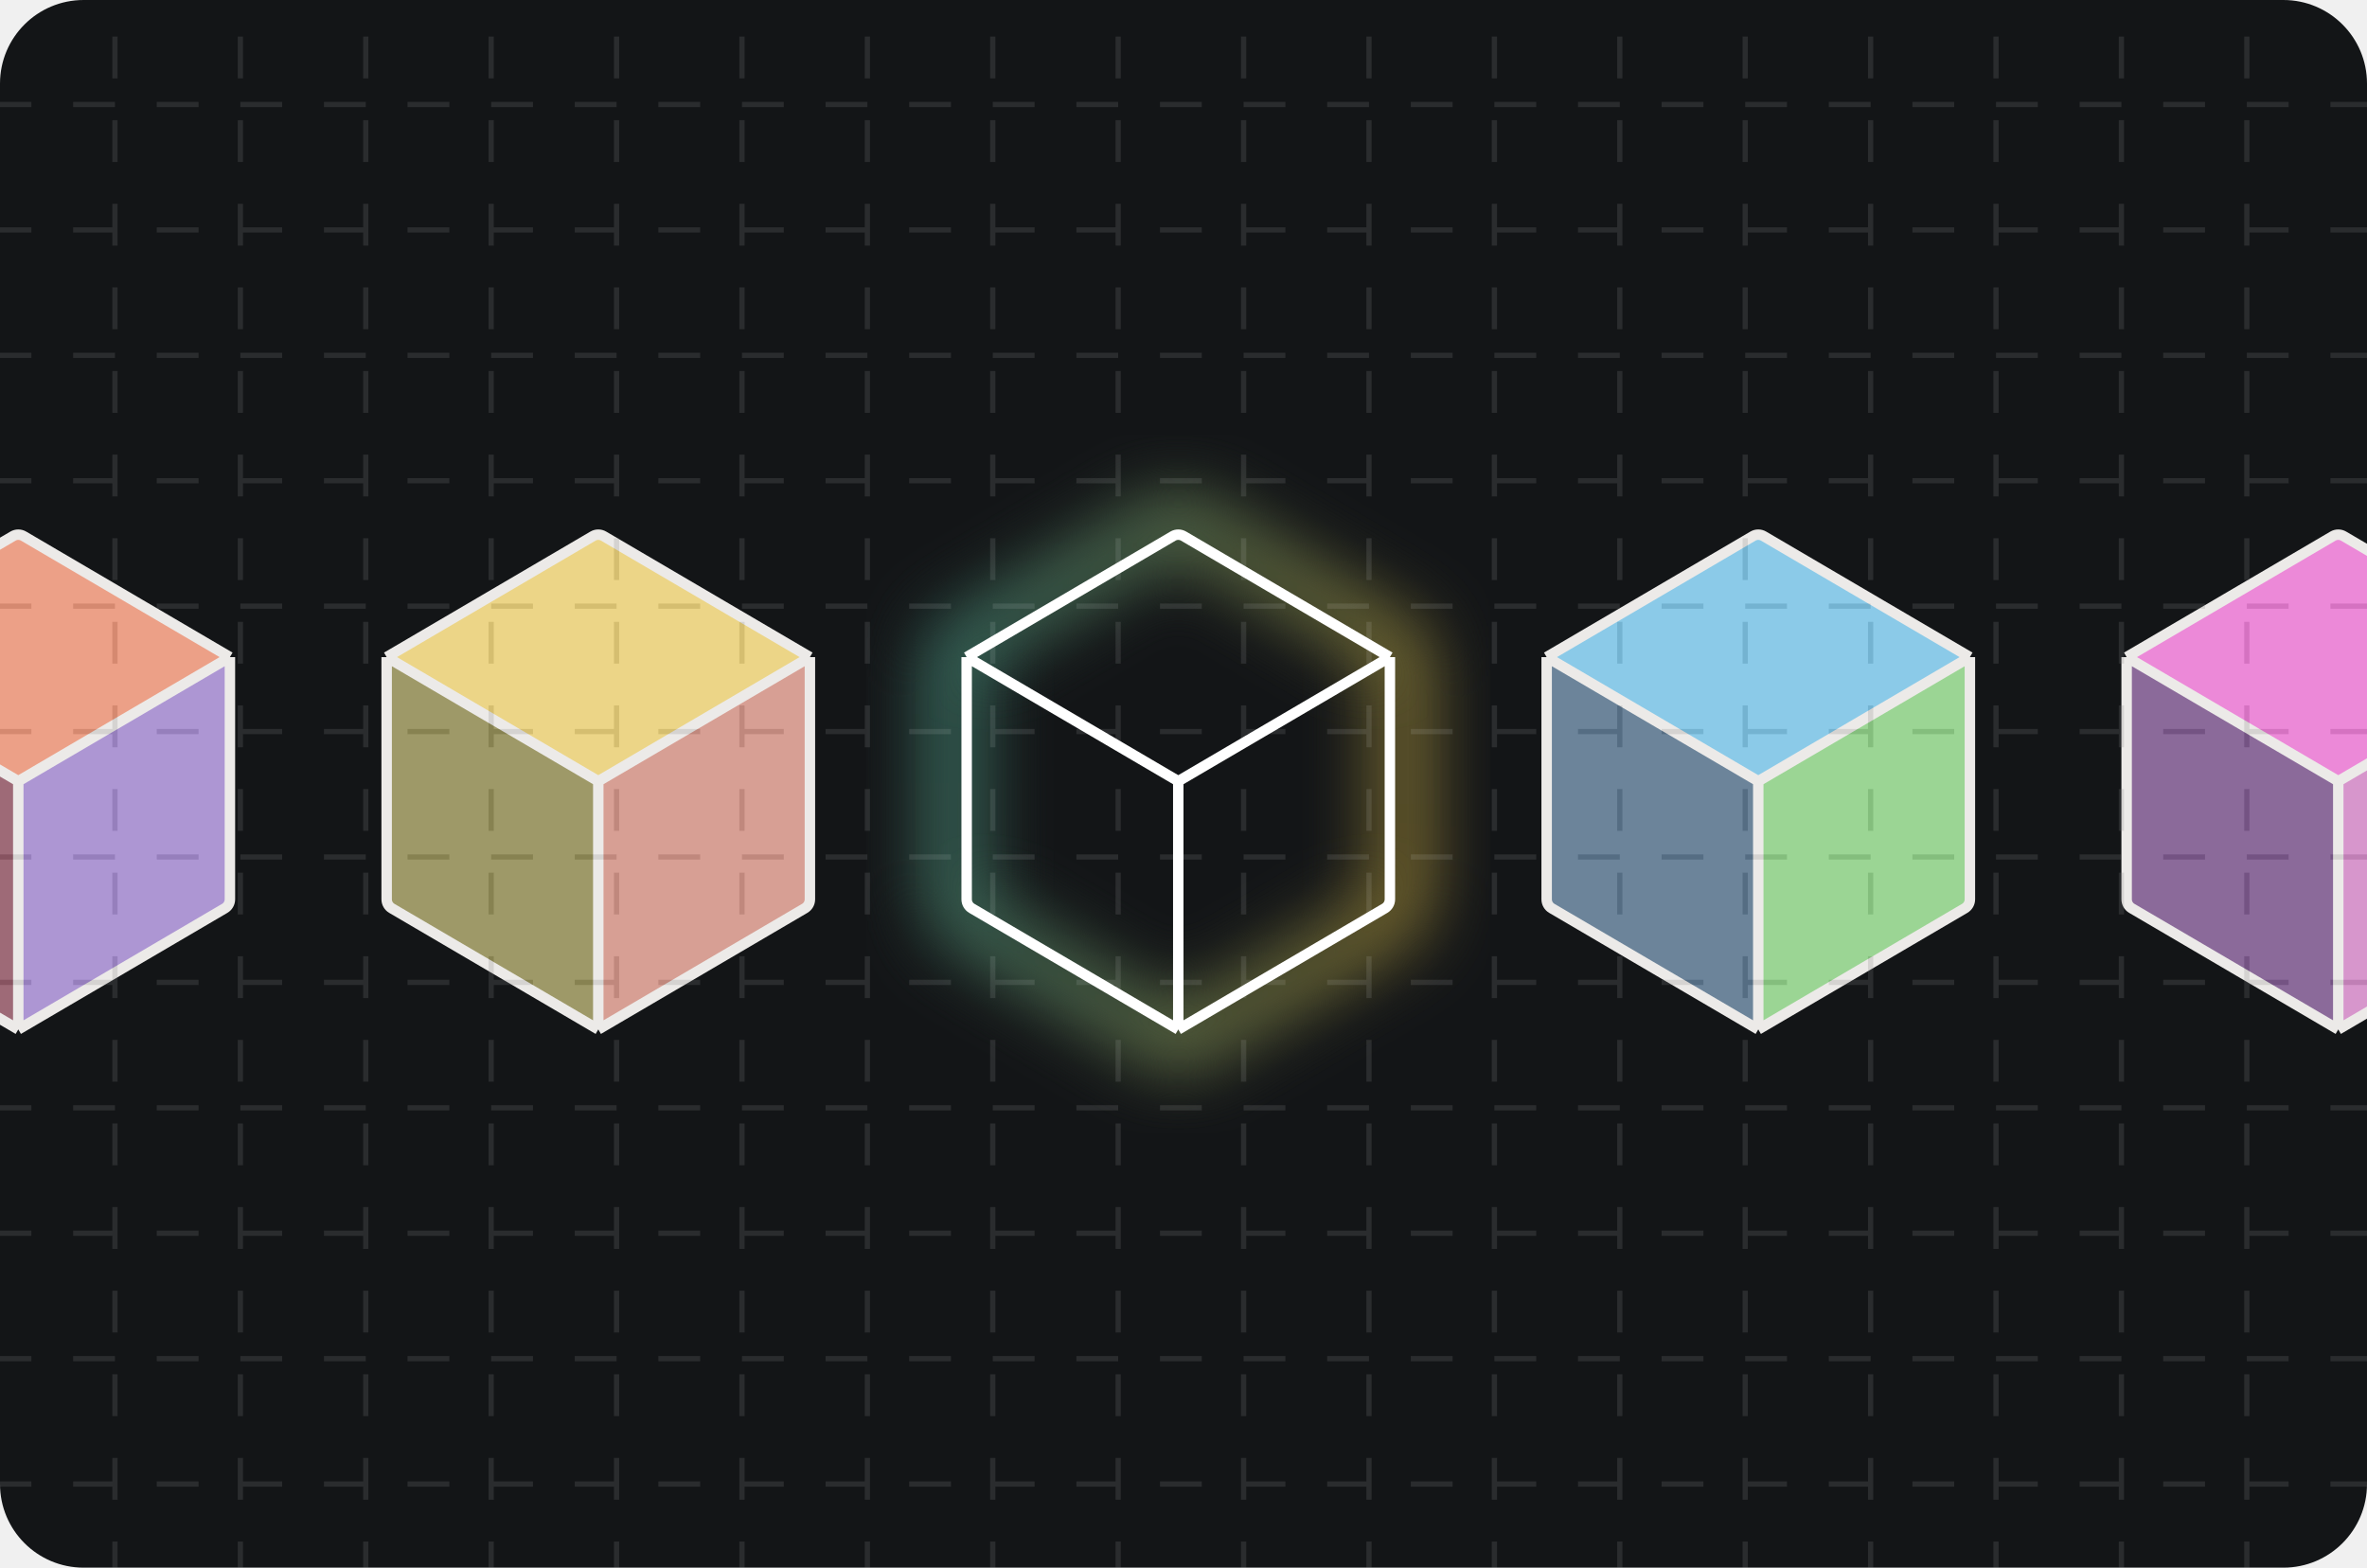
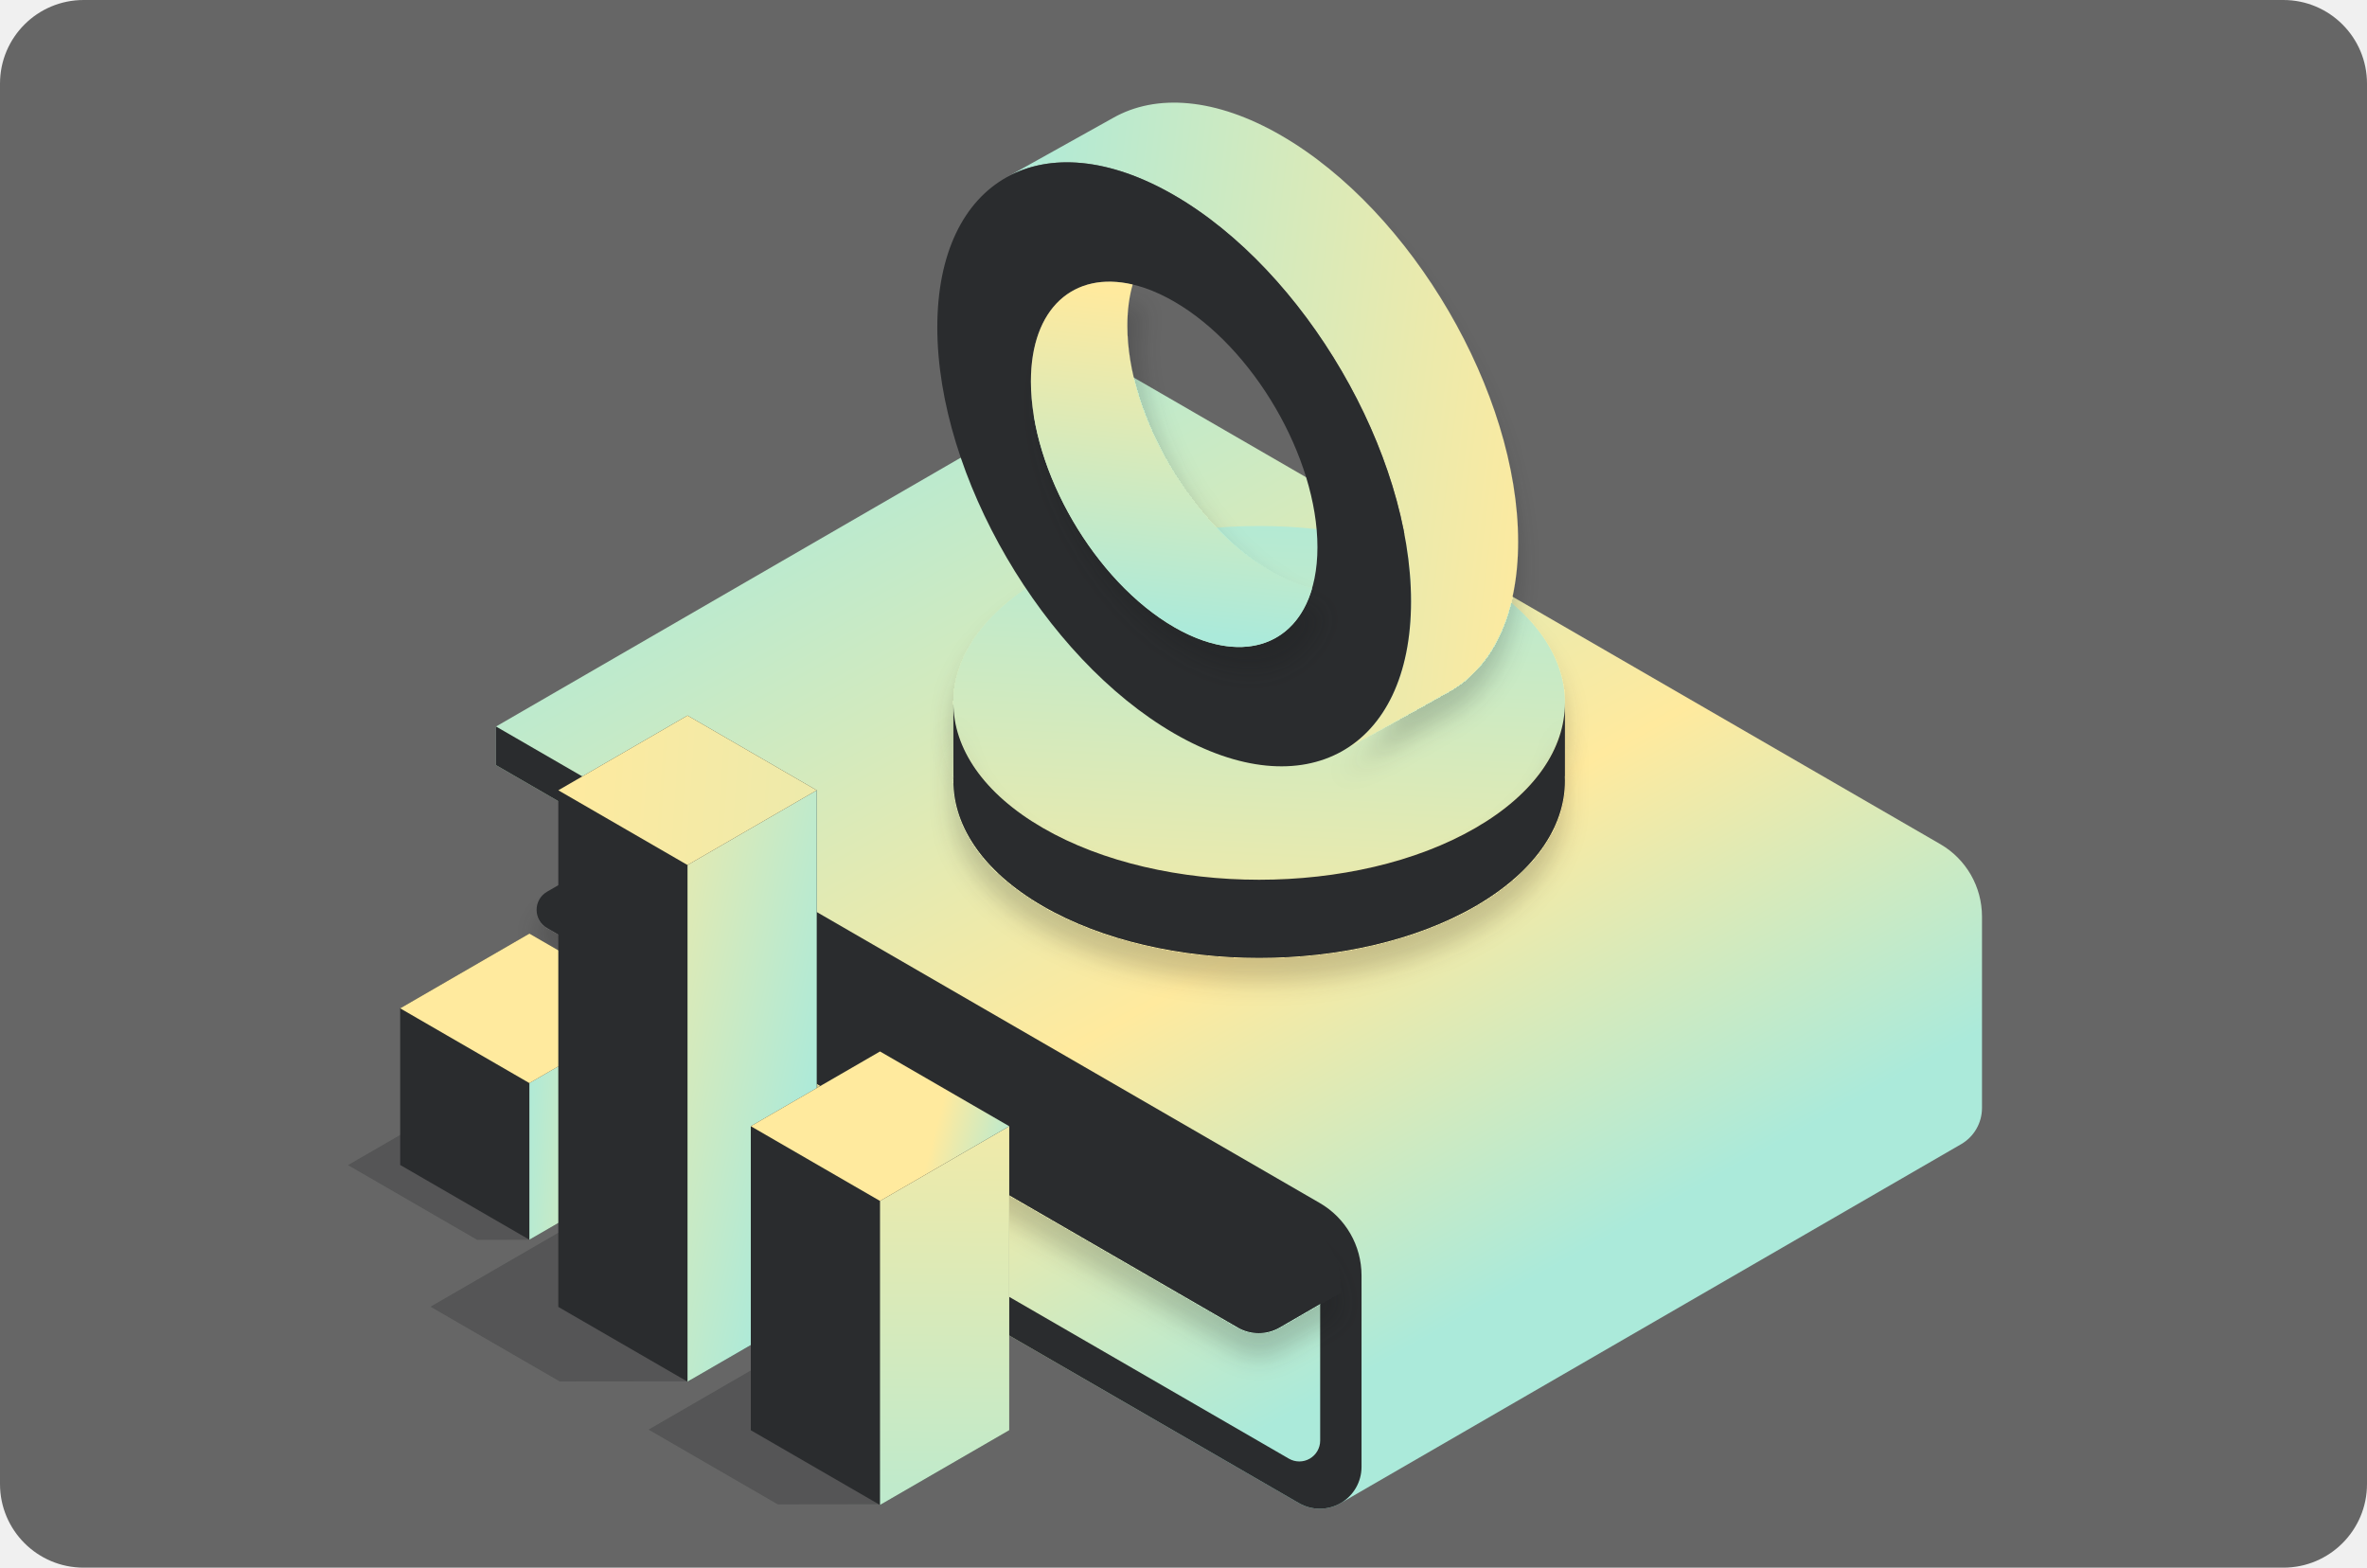
<svg xmlns="http://www.w3.org/2000/svg" width="453" height="300" viewBox="0 0 453 300" fill="none">
-   <g clip-path="url(#clip0_443_3699)">
-     <rect width="453" height="300" rx="16" fill="#131517" />
-     <g opacity="0.1">
-       <path d="M22 -9V308.5" stroke="white" stroke-dasharray="8 8" />
-       <path d="M46 -9V308.5" stroke="white" stroke-dasharray="8 8" />
-       <path d="M70 -9V308.5" stroke="white" stroke-dasharray="8 8" />
-       <path d="M94 -9V308.5" stroke="white" stroke-dasharray="8 8" />
-       <path d="M118 -9V308.5" stroke="white" stroke-dasharray="8 8" />
-       <path d="M142 -9V308.5" stroke="white" stroke-dasharray="8 8" />
-       <path d="M166 -9V308.5" stroke="white" stroke-dasharray="8 8" />
-       <path d="M190 -9V308.5" stroke="white" stroke-dasharray="8 8" />
-       <path d="M214 -9V308.5" stroke="white" stroke-dasharray="8 8" />
-       <path d="M238 -9V308.5" stroke="white" stroke-dasharray="8 8" />
-       <path d="M262 -9V308.5" stroke="white" stroke-dasharray="8 8" />
-       <path d="M286 -9V308.5" stroke="white" stroke-dasharray="8 8" />
-       <path d="M310 -9V308.5" stroke="white" stroke-dasharray="8 8" />
-       <path d="M334 -9V308.5" stroke="white" stroke-dasharray="8 8" />
-       <path d="M358 -9V308.5" stroke="white" stroke-dasharray="8 8" />
-       <path d="M382 -9V308.5" stroke="white" stroke-dasharray="8 8" />
-       <path d="M406 -9V308.5" stroke="white" stroke-dasharray="8 8" />
-       <path d="M430 -9V308.5" stroke="white" stroke-dasharray="8 8" />
-       <path d="M-2 284H454" stroke="white" stroke-dasharray="8 8" />
-       <path d="M-2 260H454" stroke="white" stroke-dasharray="8 8" />
-       <path d="M-2 236L454 236" stroke="white" stroke-dasharray="8 8" />
-       <path d="M-2 212L454 212" stroke="white" stroke-dasharray="8 8" />
-       <path d="M-2 188L454 188" stroke="white" stroke-dasharray="8 8" />
-       <path d="M-2 164L454 164" stroke="white" stroke-dasharray="8 8" />
-       <path d="M-2 140L454 140" stroke="white" stroke-dasharray="8 8" />
-       <path d="M-2 116L454 116" stroke="white" stroke-dasharray="8 8" />
-       <path d="M-2 92L454 92" stroke="white" stroke-dasharray="8 8" />
-       <path d="M-2 68L454 68" stroke="white" stroke-dasharray="8 8" />
-       <path d="M-2 44L454 44" stroke="white" stroke-dasharray="8 8" />
-       <path d="M-2 20L454 20" stroke="white" stroke-dasharray="8 8" />
+   <g clip-path="url(#clip0_644_4572)">
+     <rect width="453" height="300" rx="16" fill="#121212" fill-opacity="0.62" />
+     <g clip-path="url(#clip1_644_4572)">
+       <path fill-rule="evenodd" clip-rule="evenodd" d="M94.93 139.031V146.426L133.779 168.897L94.93 191.369V198.764C94.93 198.764 210.546 265.642 248.593 287.649C251.064 289.078 254.107 289.078 256.578 287.649L256.59 287.642C256.59 287.642 372.853 220.391 375.324 218.962C377.794 217.533 379.316 214.892 379.316 212.034C379.316 200.768 379.316 185.188 379.316 175.394C379.316 169.678 376.272 164.396 371.331 161.538C338.25 142.403 213.675 70.344 213.675 70.344L94.93 139.031Z" fill="url(#paint0_linear_644_4572)" />
+       <path fill-rule="evenodd" clip-rule="evenodd" d="M94.93 146.425L246.669 234.197C250.375 236.341 252.658 240.303 252.658 244.59C252.658 253.037 252.658 267.229 252.658 275.677C252.658 277.106 251.897 278.426 250.662 279.141C249.427 279.855 247.905 279.855 246.669 279.141L94.93 191.369V198.764C94.93 198.764 210.546 265.641 248.593 287.649C251.064 289.078 254.107 289.078 256.578 287.649C259.049 286.22 260.571 283.579 260.571 280.721C260.571 269.455 260.571 253.875 260.571 244.081C260.571 238.364 257.527 233.082 252.586 230.224C219.505 211.089 94.93 139.03 94.93 139.03V146.425Z" fill="#2A2C2E" />
+       <g filter="url(#filter0_d_644_4572)">
+         <path fill-rule="evenodd" clip-rule="evenodd" d="M122.034 160.616C122.034 160.616 111.602 166.651 104.688 170.65C103.452 171.365 102.691 172.686 102.691 174.115C102.691 175.544 103.452 176.864 104.688 177.579C128.614 191.418 217.009 242.549 236.9 254.055C239.37 255.484 242.414 255.484 244.885 254.055C249.487 251.393 256.427 247.378 256.427 247.378C256.427 247.378 256.421 246.472 256.413 245.232C256.384 240.95 254.092 237.004 250.391 234.863C224.345 219.797 122.034 160.616 122.034 160.616Z" fill="#2A2C2E" />
+       </g>
+       <g filter="url(#filter1_d_644_4572)">
+         <path fill-rule="evenodd" clip-rule="evenodd" d="M199.593 110.567C222.436 97.355 259.526 97.355 282.369 110.567C305.211 123.78 305.211 145.235 282.369 158.448C259.526 171.661 222.436 171.661 199.593 158.448C176.75 145.235 176.75 123.78 199.593 110.567Z" fill="url(#paint1_linear_644_4572)" />
+       </g>
+       <g filter="url(#filter2_d_644_4572)">
+         <path fill-rule="evenodd" clip-rule="evenodd" d="M299.501 148.538H299.479C299.902 157.513 294.199 166.566 282.369 173.409C259.526 186.622 222.436 186.622 199.593 173.409C187.763 166.566 182.059 157.513 182.483 148.538H182.461V134.507C182.461 143.174 188.172 151.841 199.593 158.447C222.436 171.66 259.526 171.66 282.369 158.447C293.79 151.841 299.501 143.174 299.501 134.507V148.538Z" fill="#2A2C2E" />
+       </g>
+       <g filter="url(#filter3_d_644_4572)">
+         <path fill-rule="evenodd" clip-rule="evenodd" d="M192.879 33.797L213.018 22.567C221.234 17.903 232.626 18.657 245.208 25.935C270.227 40.407 290.54 75.232 290.54 103.654C290.54 117.575 285.667 127.395 277.752 132.091L256.775 143.796C264.974 139.219 270.048 129.284 270.048 115.079C270.048 86.657 249.736 51.832 224.716 37.36C212.314 30.186 201.068 29.352 192.879 33.797Z" fill="url(#paint2_linear_644_4572)" />
+       </g>
+       <path fill-rule="evenodd" clip-rule="evenodd" d="M224.715 37.362C249.734 51.834 270.047 86.659 270.047 115.081C270.047 143.503 249.734 154.828 224.715 140.356C199.696 125.884 179.383 91.059 179.383 62.637C179.383 34.215 199.696 22.89 224.715 37.362ZM224.715 57.71C239.848 66.464 252.134 87.528 252.134 104.72C252.134 121.911 239.848 128.762 224.715 120.008C209.581 111.254 197.295 90.19 197.295 72.998C197.295 55.807 209.581 48.956 224.715 57.71Z" fill="#2A2C2E" />
+       <g filter="url(#filter4_d_644_4572)">
+         <path fill-rule="evenodd" clip-rule="evenodd" d="M251.108 112.598C247.856 123.795 237.265 127.265 224.717 120.007C209.583 111.253 197.297 90.189 197.297 72.997C197.297 58.941 205.51 51.798 216.777 54.445C216.107 56.753 215.749 59.388 215.749 62.324C215.749 79.516 228.035 100.58 243.168 109.334C245.928 110.93 248.594 112.008 251.108 112.598Z" fill="url(#paint3_linear_644_4572)" />
+       </g>
+       <path opacity="0.3" fill-rule="evenodd" clip-rule="evenodd" d="M91.331 208.663L66.602 222.967L91.331 237.272L101.312 237.245L111.07 222.967L91.331 208.663Z" fill="#2A2C2E" />
+       <path fill-rule="evenodd" clip-rule="evenodd" d="M101.317 178.662L76.588 192.966V222.94L101.317 237.244L126.047 222.94V192.966L101.317 178.662Z" fill="#2A2C2E" />
+       <path fill-rule="evenodd" clip-rule="evenodd" d="M126.042 192.967L101.312 207.271V237.245L126.042 222.94V192.967Z" fill="url(#paint4_linear_644_4572)" />
+       <path fill-rule="evenodd" clip-rule="evenodd" d="M101.317 178.662L76.588 192.966L101.317 207.271L126.047 192.966L101.317 178.662Z" fill="url(#paint5_linear_644_4572)" />
+       <path opacity="0.3" fill-rule="evenodd" clip-rule="evenodd" d="M107.122 235.758L82.393 250.063L107.122 264.368L132.075 264.341L141.833 250.063L107.122 235.758Z" fill="#2A2C2E" />
+       <path fill-rule="evenodd" clip-rule="evenodd" d="M131.579 136.932L106.85 151.236V250.102L131.579 264.407L156.309 250.102V151.236L131.579 136.932Z" fill="#2A2C2E" />
+       <path fill-rule="evenodd" clip-rule="evenodd" d="M156.308 151.236L131.578 165.541V264.407L156.308 250.102V151.236Z" fill="url(#paint6_linear_644_4572)" />
+       <path fill-rule="evenodd" clip-rule="evenodd" d="M131.579 136.932L106.85 151.236L131.579 165.541L156.309 151.236L131.579 136.932Z" fill="url(#paint7_linear_644_4572)" />
+       <path opacity="0.3" fill-rule="evenodd" clip-rule="evenodd" d="M148.851 259.281L124.121 273.586L148.851 287.89L168.813 287.864L178.571 273.586L148.851 259.281Z" fill="#2A2C2E" />
+       <path fill-rule="evenodd" clip-rule="evenodd" d="M168.419 201.218L143.689 215.523V273.703L168.419 288.008L193.149 273.703V215.523L168.419 201.218Z" fill="#2A2C2E" />
+       <path fill-rule="evenodd" clip-rule="evenodd" d="M193.15 215.523L168.42 229.827V288.008L193.15 273.703V215.523Z" fill="url(#paint8_linear_644_4572)" />
+       <path fill-rule="evenodd" clip-rule="evenodd" d="M168.419 201.218L143.689 215.523L168.419 229.827L193.149 215.523L168.419 201.218Z" fill="url(#paint9_linear_644_4572)" />
    </g>
-     <g style="mix-blend-mode:difference">
-       <path d="M114.5 197V149.5L74 125.75V172.104C74 172.814 74.376 173.471 74.988 173.83L114.5 197Z" fill="#B1AE7F" />
-       <path d="M154.012 173.83C154.624 173.471 155 172.814 155 172.104V125.75L114.5 149.5V197L154.012 173.83Z" fill="#EAB4AB" />
-       <path d="M114.5 149.5L155 125.75L115.512 102.593C114.887 102.227 114.113 102.227 113.488 102.593L74 125.75L114.5 149.5Z" fill="#FFEA9E" />
-       <path d="M155 125.75V172.104C155 172.814 154.624 173.471 154.012 173.83L114.5 197M155 125.75L114.5 149.5M155 125.75L115.512 102.593C114.887 102.227 114.113 102.227 113.488 102.593L74 125.75M114.5 197V149.5M114.5 197L74.988 173.83C74.376 173.471 74 172.814 74 172.104V125.75M114.5 149.5L74 125.75" stroke="white" stroke-width="2" />
-     </g>
-     <g style="mix-blend-mode:difference">
-       <path d="M336.5 197V149.5L296 125.75V172.104C296 172.814 296.376 173.471 296.988 173.83L336.5 197Z" fill="#7F99B1" />
-       <path d="M376.012 173.83C376.624 173.471 377 172.814 377 172.104V125.75L336.5 149.5V197L376.012 173.83Z" fill="#AEEAAB" />
-       <path d="M336.5 149.5L377 125.75L337.512 102.593C336.887 102.227 336.113 102.227 335.488 102.593L296 125.75L336.5 149.5Z" fill="#9EDFFF" />
-       <path d="M377 125.75V172.104C377 172.814 376.624 173.471 376.012 173.83L336.5 197M377 125.75L336.5 149.5M377 125.75L337.512 102.593C336.887 102.227 336.113 102.227 335.488 102.593L296 125.75M336.5 197V149.5M336.5 197L296.988 173.83C296.376 173.471 296 172.814 296 172.104V125.75M336.5 149.5L296 125.75" stroke="white" stroke-width="2" />
-     </g>
-     <g style="mix-blend-mode:difference">
-       <path d="M447.5 197V149.5L407 125.75V172.104C407 172.814 407.376 173.471 407.988 173.83L447.5 197Z" fill="#9E7FB1" />
-       <path d="M487.012 173.83C487.624 173.471 488 172.814 488 172.104V125.75L447.5 149.5V197L487.012 173.83Z" fill="#EAABE3" />
-       <path d="M447.5 149.5L488 125.75L448.512 102.593C447.887 102.227 447.113 102.227 446.488 102.593L407 125.75L447.5 149.5Z" fill="#FF9EEF" />
-       <path d="M488 125.75V172.104C488 172.814 487.624 173.471 487.012 173.83L447.5 197M488 125.75L447.5 149.5M488 125.75L448.512 102.593C447.887 102.227 447.113 102.227 446.488 102.593L407 125.75M447.5 197V149.5M447.5 197L407.988 173.83C407.376 173.471 407 172.814 407 172.104V125.75M447.5 149.5L407 125.75" stroke="white" stroke-width="2" />
-     </g>
-     <g style="mix-blend-mode:difference">
-       <path d="M3.5 197V149.5L-37 125.75V172.104C-37 172.814 -36.624 173.471 -36.012 173.83L3.5 197Z" fill="#B17F8E" />
-       <path d="M43.012 173.83C43.624 173.471 44 172.814 44 172.104V125.75L3.5 149.5V197L43.012 173.83Z" fill="#C0ABEA" />
-       <path d="M3.5 149.5L44 125.75L4.512 102.593C3.887 102.227 3.113 102.227 2.488 102.593L-37 125.75L3.5 149.5Z" fill="#FFB59E" />
-       <path d="M44 125.75V172.104C44 172.814 43.624 173.471 43.012 173.83L3.5 197M44 125.75L3.5 149.5M44 125.75L4.512 102.593C3.887 102.227 3.113 102.227 2.488 102.593L-37 125.75M3.5 197V149.5M3.5 197L-36.012 173.83C-36.624 173.471 -37 172.814 -37 172.104V125.75M3.5 149.5L-37 125.75" stroke="white" stroke-width="2" />
-     </g>
-     <g style="mix-blend-mode:hard-light" filter="url(#filter0_f_443_3699)">
-       <path d="M268.5 125.75V124.318L267.265 123.593L227.776 100.437C226.371 99.612 224.629 99.612 223.224 100.437L224.488 102.593L223.224 100.437L183.735 123.593L182.5 124.318V125.75V172.104C182.5 173.701 183.346 175.178 184.724 175.986L224.235 199.157L225.5 199.898L226.765 199.157L266.276 175.986C267.654 175.178 268.5 173.701 268.5 172.104V125.75Z" stroke="url(#paint0_linear_443_3699)" stroke-width="5" />
-     </g>
-     <path d="M266 125.75V172.104C266 172.814 265.624 173.471 265.012 173.83L225.5 197M266 125.75L225.5 149.5M266 125.75L226.512 102.593C225.887 102.227 225.113 102.227 224.488 102.593L185 125.75M225.5 197V149.5M225.5 197L185.988 173.83C185.376 173.471 185 172.814 185 172.104V125.75M225.5 149.5L185 125.75" stroke="white" stroke-width="2" />
  </g>
  <defs>
-     <filter id="filter0_f_443_3699" x="165.9" y="83.218" width="119.2" height="133.678" filterUnits="userSpaceOnUse" color-interpolation-filters="sRGB">
+     <filter id="filter0_d_644_4572" x="98.18" y="160.616" width="162.759" height="103.533" filterUnits="userSpaceOnUse" color-interpolation-filters="sRGB">
      <feFlood flood-opacity="0" result="BackgroundImageFix" />
-       <feBlend mode="normal" in="SourceGraphic" in2="BackgroundImageFix" result="shape" />
-       <feGaussianBlur stdDeviation="7.05" result="effect1_foregroundBlur_443_3699" />
+       <feColorMatrix in="SourceAlpha" type="matrix" values="0 0 0 0 0 0 0 0 0 0 0 0 0 0 0 0 0 0 127 0" result="hardAlpha" />
+       <feOffset dy="4.511" />
+       <feGaussianBlur stdDeviation="2.256" />
+       <feComposite in2="hardAlpha" operator="out" />
+       <feColorMatrix type="matrix" values="0 0 0 0 0.082 0 0 0 0 0.082 0 0 0 0 0.086 0 0 0 0.2 0" />
+       <feBlend mode="normal" in2="BackgroundImageFix" result="effect1_dropShadow_644_4572" />
+       <feBlend mode="normal" in="SourceGraphic" in2="effect1_dropShadow_644_4572" result="shape" />
    </filter>
-     <linearGradient id="paint0_linear_443_3699" x1="183.3" y1="102" x2="277.021" y2="114.524" gradientUnits="userSpaceOnUse">
+     <filter id="filter1_d_644_4572" x="177.95" y="100.658" width="126.062" height="76.723" filterUnits="userSpaceOnUse" color-interpolation-filters="sRGB">
+       <feFlood flood-opacity="0" result="BackgroundImageFix" />
+       <feColorMatrix in="SourceAlpha" type="matrix" values="0 0 0 0 0 0 0 0 0 0 0 0 0 0 0 0 0 0 127 0" result="hardAlpha" />
+       <feOffset dy="4.511" />
+       <feGaussianBlur stdDeviation="2.256" />
+       <feComposite in2="hardAlpha" operator="out" />
+       <feColorMatrix type="matrix" values="0 0 0 0 0.082 0 0 0 0 0.082 0 0 0 0 0.086 0 0 0 0.2 0" />
+       <feBlend mode="normal" in2="BackgroundImageFix" result="effect1_dropShadow_644_4572" />
+       <feBlend mode="normal" in="SourceGraphic" in2="effect1_dropShadow_644_4572" result="shape" />
+     </filter>
+     <filter id="filter2_d_644_4572" x="177.95" y="134.507" width="126.062" height="57.834" filterUnits="userSpaceOnUse" color-interpolation-filters="sRGB">
+       <feFlood flood-opacity="0" result="BackgroundImageFix" />
+       <feColorMatrix in="SourceAlpha" type="matrix" values="0 0 0 0 0 0 0 0 0 0 0 0 0 0 0 0 0 0 127 0" result="hardAlpha" />
+       <feOffset dy="4.511" />
+       <feGaussianBlur stdDeviation="2.256" />
+       <feComposite in2="hardAlpha" operator="out" />
+       <feColorMatrix type="matrix" values="0 0 0 0 0.082 0 0 0 0 0.082 0 0 0 0 0.086 0 0 0 0.2 0" />
+       <feBlend mode="normal" in2="BackgroundImageFix" result="effect1_dropShadow_644_4572" />
+       <feBlend mode="normal" in="SourceGraphic" in2="effect1_dropShadow_644_4572" result="shape" />
+     </filter>
+     <filter id="filter3_d_644_4572" x="188.368" y="19.639" width="106.683" height="133.18" filterUnits="userSpaceOnUse" color-interpolation-filters="sRGB">
+       <feFlood flood-opacity="0" result="BackgroundImageFix" />
+       <feColorMatrix in="SourceAlpha" type="matrix" values="0 0 0 0 0 0 0 0 0 0 0 0 0 0 0 0 0 0 127 0" result="hardAlpha" />
+       <feOffset dy="4.511" />
+       <feGaussianBlur stdDeviation="2.256" />
+       <feComposite in2="hardAlpha" operator="out" />
+       <feColorMatrix type="matrix" values="0 0 0 0 0.082 0 0 0 0 0.082 0 0 0 0 0.086 0 0 0 0.2 0" />
+       <feBlend mode="normal" in2="BackgroundImageFix" result="effect1_dropShadow_644_4572" />
+       <feBlend mode="normal" in="SourceGraphic" in2="effect1_dropShadow_644_4572" result="shape" />
+     </filter>
+     <filter id="filter4_d_644_4572" x="195.041" y="53.901" width="62.833" height="78.937" filterUnits="userSpaceOnUse" color-interpolation-filters="sRGB">
+       <feFlood flood-opacity="0" result="BackgroundImageFix" />
+       <feColorMatrix in="SourceAlpha" type="matrix" values="0 0 0 0 0 0 0 0 0 0 0 0 0 0 0 0 0 0 127 0" result="hardAlpha" />
+       <feOffset dx="2.256" dy="4.511" />
+       <feGaussianBlur stdDeviation="2.256" />
+       <feComposite in2="hardAlpha" operator="out" />
+       <feColorMatrix type="matrix" values="0 0 0 0 0.082 0 0 0 0 0.082 0 0 0 0 0.086 0 0 0 0.2 0" />
+       <feBlend mode="normal" in2="BackgroundImageFix" result="effect1_dropShadow_644_4572" />
+       <feBlend mode="normal" in="SourceGraphic" in2="effect1_dropShadow_644_4572" result="shape" />
+     </filter>
+     <linearGradient id="paint0_linear_644_4572" x1="257.767" y1="-45.774" x2="403.092" y2="216.199" gradientUnits="userSpaceOnUse">
+       <stop offset="0.177" stop-color="#ABEADA" />
+       <stop offset="0.634" stop-color="#FFEA9E" />
+       <stop offset="0.906" stop-color="#ABEADA" />
+     </linearGradient>
+     <linearGradient id="paint1_linear_644_4572" x1="238.381" y1="89.409" x2="233.118" y2="195.604" gradientUnits="userSpaceOnUse">
      <stop stop-color="#ABEADA" />
      <stop offset="1" stop-color="#FFEA9E" />
    </linearGradient>
-     <clipPath id="clip0_443_3699">
+     <linearGradient id="paint2_linear_644_4572" x1="190.83" y1="19.639" x2="304.123" y2="33.605" gradientUnits="userSpaceOnUse">
+       <stop stop-color="#ABEADA" />
+       <stop offset="1" stop-color="#FFEA9E" />
+     </linearGradient>
+     <linearGradient id="paint3_linear_644_4572" x1="188.681" y1="116.328" x2="196.215" y2="53.864" gradientUnits="userSpaceOnUse">
+       <stop stop-color="#ABEADA" />
+       <stop offset="1" stop-color="#FFEA9E" />
+     </linearGradient>
+     <linearGradient id="paint4_linear_644_4572" x1="100.794" y1="192.967" x2="129.697" y2="195.497" gradientUnits="userSpaceOnUse">
+       <stop stop-color="#ABEADA" />
+       <stop offset="1" stop-color="#FFEA9E" />
+     </linearGradient>
+     <linearGradient id="paint5_linear_644_4572" x1="75.55" y1="178.662" x2="129.815" y2="193.364" gradientUnits="userSpaceOnUse">
+       <stop offset="0.694" stop-color="#FFEA9E" />
+       <stop offset="1" stop-color="#ABEADA" />
+     </linearGradient>
+     <linearGradient id="paint6_linear_644_4572" x1="137.656" y1="51.781" x2="189.74" y2="63.534" gradientUnits="userSpaceOnUse">
+       <stop stop-color="#FFEA9E" />
+       <stop offset="1" stop-color="#ABEADA" />
+     </linearGradient>
+     <linearGradient id="paint7_linear_644_4572" x1="105.812" y1="136.932" x2="346.1" y2="153.737" gradientUnits="userSpaceOnUse">
+       <stop stop-color="#FFEA9E" />
+       <stop offset="1" stop-color="#ABEADA" />
+     </linearGradient>
+     <linearGradient id="paint8_linear_644_4572" x1="187.278" y1="314.563" x2="188.406" y2="195.015" gradientUnits="userSpaceOnUse">
+       <stop stop-color="#ABEADA" />
+       <stop offset="1" stop-color="#FFEA9E" />
+     </linearGradient>
+     <linearGradient id="paint9_linear_644_4572" x1="142.652" y1="201.218" x2="196.917" y2="215.92" gradientUnits="userSpaceOnUse">
+       <stop offset="0.694" stop-color="#FFEA9E" />
+       <stop offset="1" stop-color="#ABEADA" />
+     </linearGradient>
+     <clipPath id="clip0_644_4572">
      <rect width="453" height="300" rx="16" fill="white" />
+     </clipPath>
+     <clipPath id="clip1_644_4572">
+       <rect x="26" y="14" width="399.248" height="300" rx="5.639" fill="white" />
    </clipPath>
  </defs>
</svg>
